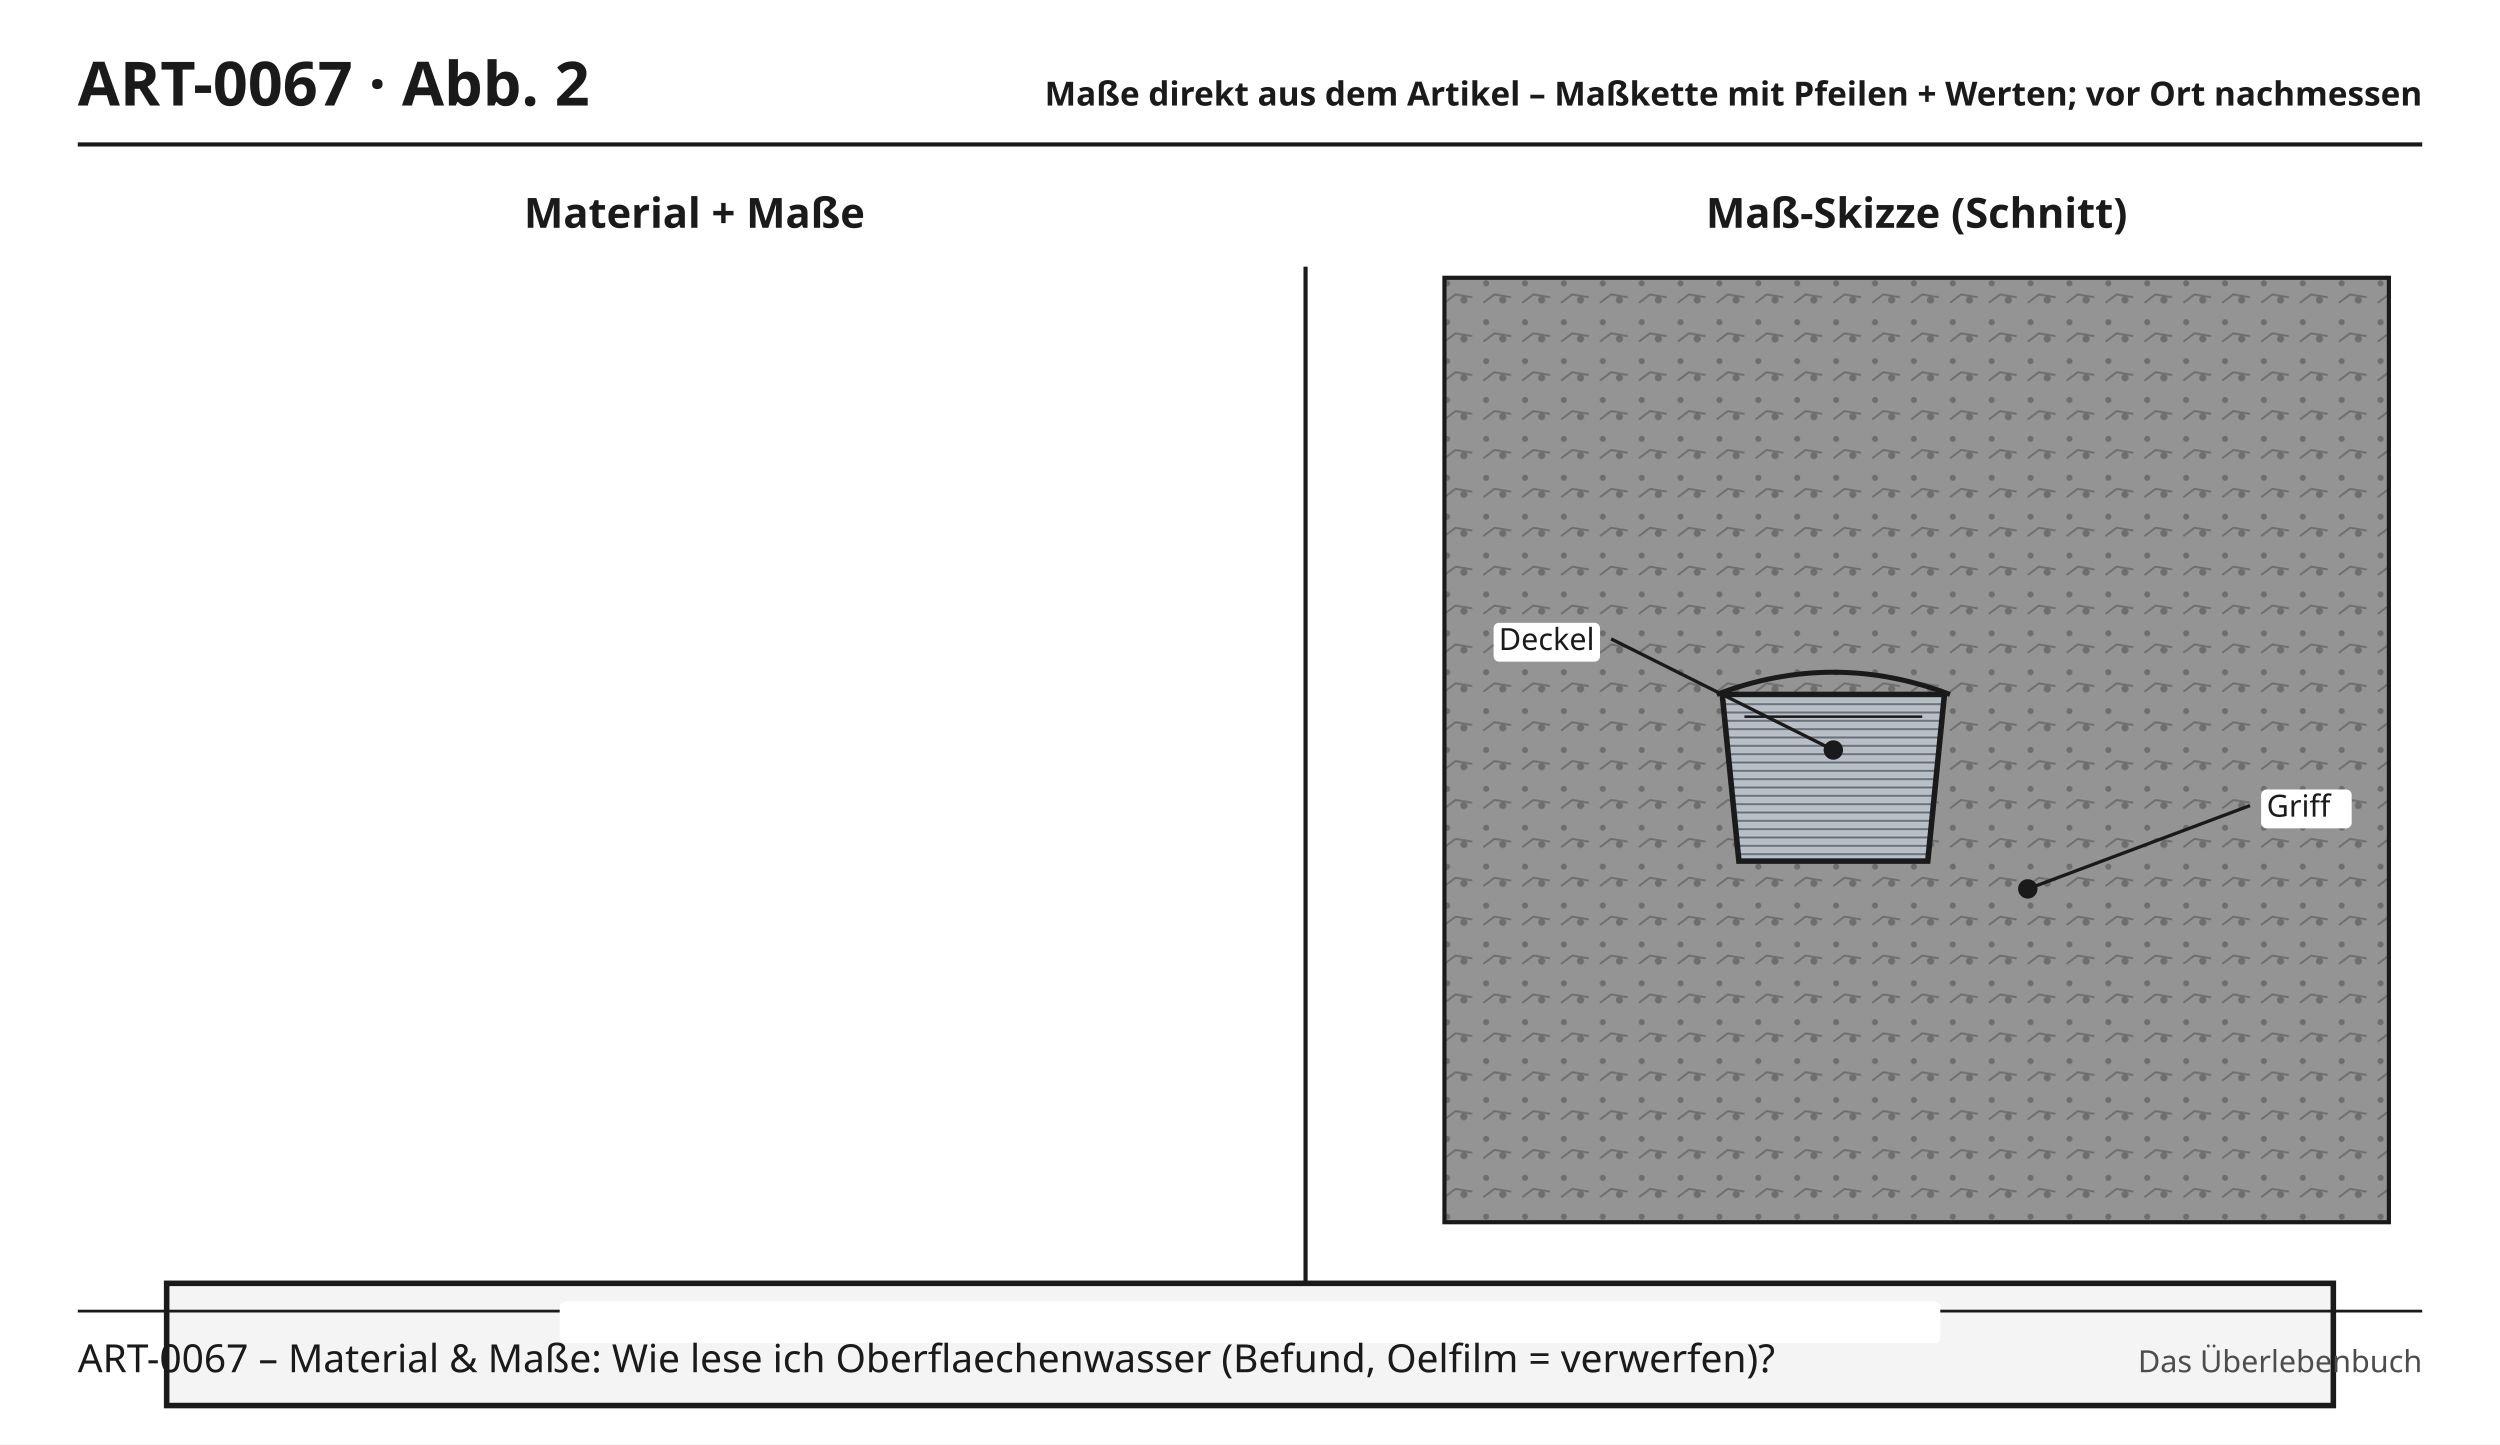
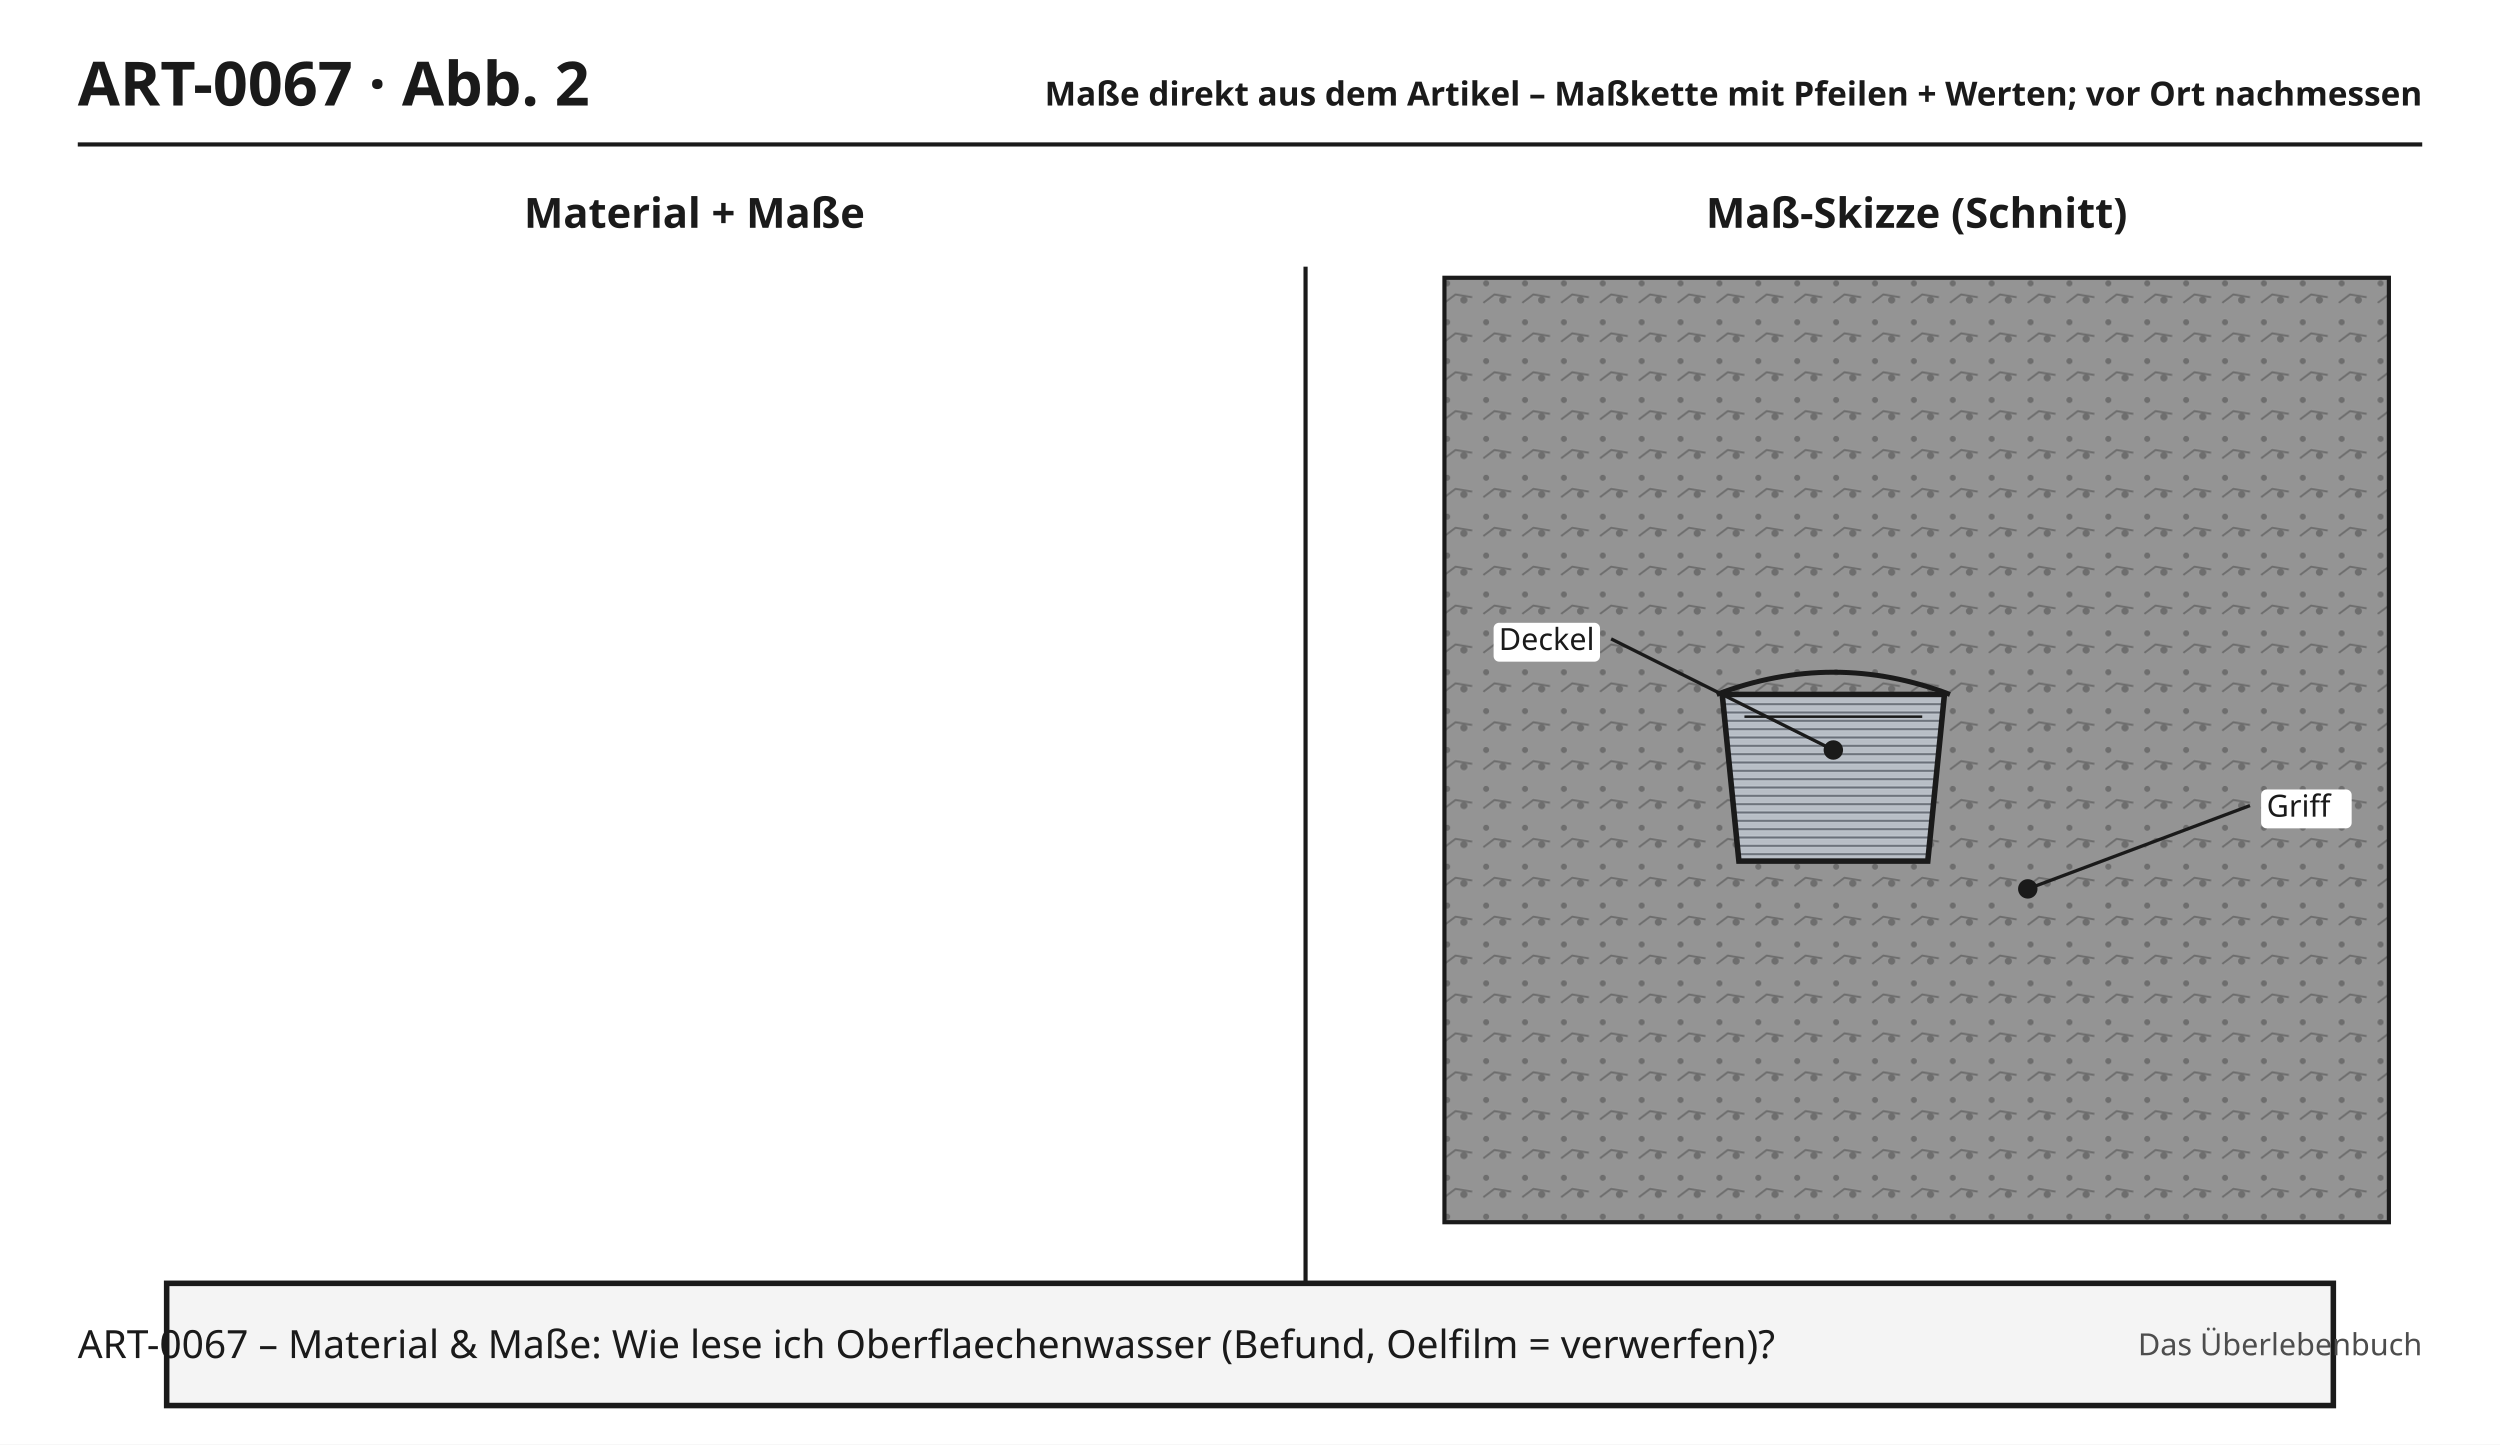
<svg xmlns="http://www.w3.org/2000/svg" viewBox="0 0 900 520" role="img" aria-label="ART-0067 · Abb. 2 – ART-0067 – Material &amp; Maße: Wie lese ich Oberflaechenwasser (Befund, Oelfilm = verwerfen)?">
  <defs>
    <marker id="ah" markerWidth="10" markerHeight="8" refX="9" refY="4" orient="auto">
      <path d="M0 0 L10 4 L0 8 z" fill="#1a1a1a" />
    </marker>
    <marker id="ahs" markerWidth="10" markerHeight="8" refX="1" refY="4" orient="auto">
      <path d="M10 0 L0 4 L10 8 z" fill="#1a1a1a" />
    </marker>
    <pattern id="hatch" width="8" height="8" patternTransform="rotate(45)" patternUnits="userSpaceOnUse">
      <line x1="0" y1="0" x2="0" y2="8" stroke="#6e6e6e" stroke-width="1.6" />
    </pattern>
    <pattern id="cross" width="8" height="8" patternUnits="userSpaceOnUse">
      <path d="M0 0 L8 8 M8 0 L0 8" stroke="#8a8a8a" stroke-width="1" />
    </pattern>
    <pattern id="dots" width="7" height="7" patternUnits="userSpaceOnUse">
      <circle cx="2" cy="2" r="1.4" fill="#6e6e6e" />
    </pattern>
    <pattern id="wtr" width="24" height="12" patternUnits="userSpaceOnUse">
      <rect width="24" height="12" fill="#6b97bd" />
      <path d="M0 8 q 6 -5 12 0 t 12 0" fill="none" stroke="#3f6f96" stroke-width="1.4" />
    </pattern>
    <pattern id="wood" width="26" height="10" patternUnits="userSpaceOnUse">
      <rect width="26" height="10" fill="#c19a6b" />
      <path d="M0 3 q 6 -2 13 0 t 13 0 M0 7 q 7 2 13 0 t 13 0" fill="none" stroke="#7a5a3a" stroke-width="0.9" />
    </pattern>
    <pattern id="grass" width="12" height="12" patternUnits="userSpaceOnUse">
      <rect width="12" height="12" fill="#b5d1a0" />
      <path d="M2 12 L4 4 M6 12 L7 2 M10 12 L9 6" stroke="#6e6e6e" stroke-width="0.9" />
    </pattern>
    <pattern id="fabric" width="6" height="6" patternUnits="userSpaceOnUse">
      <rect width="6" height="6" fill="#e2e2e2" />
      <path d="M0 0 L6 6 M6 0 L0 6" stroke="#8a8a8a" stroke-width="0.7" />
    </pattern>
    <pattern id="metal" width="20" height="6" patternUnits="userSpaceOnUse">
      <rect width="20" height="6" fill="#b8bec6" />
      <path d="M0 1.5 h20 M0 4.5 h20" stroke="#6e747e" stroke-width="0.7" />
    </pattern>
    <pattern id="stone" width="14" height="14" patternUnits="userSpaceOnUse">
      <rect width="14" height="14" fill="#949494" />
      <circle cx="3" cy="4" r="1.1" fill="#6e6e6e" />
      <circle cx="9" cy="10" r="1.3" fill="#6e6e6e" />
      <path d="M2 11 L6 8 L12 9" stroke="#6e6e6e" stroke-width="0.7" fill="none" />
    </pattern>
  </defs>
  <rect x="0" y="0" width="900" height="520" fill="#ffffff" />
  <line x1="28" y1="52" x2="872" y2="52" stroke="#1a1a1a" stroke-width="1.5" />
  <line x1="470" y1="96" x2="470" y2="470" stroke="#1a1a1a" stroke-width="1.5" />
  <rect x="520" y="100" width="340" height="340" fill="url(#stone)" stroke="#1a1a1a" stroke-width="1.5" />
  <path d="M620 250 L700 250 L694 310 L626 310 Z" fill="url(#metal)" stroke="#1a1a1a" stroke-width="2" />
  <path d="M618 250 Q 660 234 702 250" fill="none" stroke="#1a1a1a" stroke-width="1.8" />
  <line x1="628" y1="258" x2="692" y2="258" stroke="#1a1a1a" stroke-width="0.9" />
  <circle cx="660" cy="270" r="3.5" fill="#1a1a1a" stroke="none" />
  <line x1="660" y1="270" x2="580" y2="230" stroke="#1a1a1a" stroke-width="1.2" />
  <circle cx="730" cy="320" r="3.5" fill="#1a1a1a" stroke="none" />
  <line x1="730" y1="320" x2="810" y2="290" stroke="#1a1a1a" stroke-width="1.2" />
  <rect x="60" y="462" width="780" height="44" fill="#f4f4f4" stroke="#1a1a1a" stroke-width="2" />
-   <line x1="28" y1="472" x2="872" y2="472" stroke="#1a1a1a" stroke-width="1" />
  <text x="28" y="38" font-family="sans-serif" font-size="22" text-anchor="start" font-weight="bold" fill="#1a1a1a">ART-0067 · Abb. 2</text>
  <text x="250" y="82" font-family="sans-serif" font-size="15" text-anchor="middle" font-weight="bold" fill="#1a1a1a">Material + Maße</text>
  <text x="690" y="82" font-family="sans-serif" font-size="15" text-anchor="middle" font-weight="bold" fill="#1a1a1a">Maß-Skizze (Schnitt)</text>
  <rect x="537.7" y="224.2" width="38.3" height="14.0" fill="#ffffff" rx="2" data-halo="1" />
  <text x="574" y="234" font-family="sans-serif" font-size="11" text-anchor="end" font-weight="normal" fill="#1a1a1a">Deckel</text>
  <rect x="814.0" y="284.2" width="32.6" height="14.0" fill="#ffffff" rx="2" data-halo="1" />
  <text x="816" y="294" font-family="sans-serif" font-size="11" text-anchor="start" font-weight="normal" fill="#1a1a1a">Griff</text>
-   <rect x="201.5" y="468.5" width="497.0" height="15.0" fill="#ffffff" rx="2" data-halo="1" />
  <text x="872" y="38" font-family="sans-serif" font-size="12" text-anchor="end" font-weight="bold" fill="#1a1a1a">Maße direkt aus dem Artikel – Maßkette mit Pfeilen + Werten; vor Ort nachmessen</text>
-   <text x="28" y="494" font-family="sans-serif" font-size="14" text-anchor="start" font-weight="normal" fill="#1a1a1a">ART-0067 – Material &amp; Maße: Wie lese ich Oberflaechenwasser (Befund, Oelfilm = verwerfen)?</text>
-   <text x="872" y="494" font-family="sans-serif" font-size="11" text-anchor="end" font-weight="normal" fill="#4d4d4d">Das Überlebenbuch</text>
+   <text x="28" y="488.9" font-family="sans-serif" font-size="14" text-anchor="start" font-weight="normal" fill="#1a1a1a">ART-0067 – Material &amp; Maße: Wie lese ich Oberflaechenwasser (Befund, Oelfilm = verwerfen)?</text>
+   <text x="872" y="487.9" font-family="sans-serif" font-size="11" text-anchor="end" font-weight="normal" fill="#4d4d4d">Das Überlebenbuch</text>
</svg>
